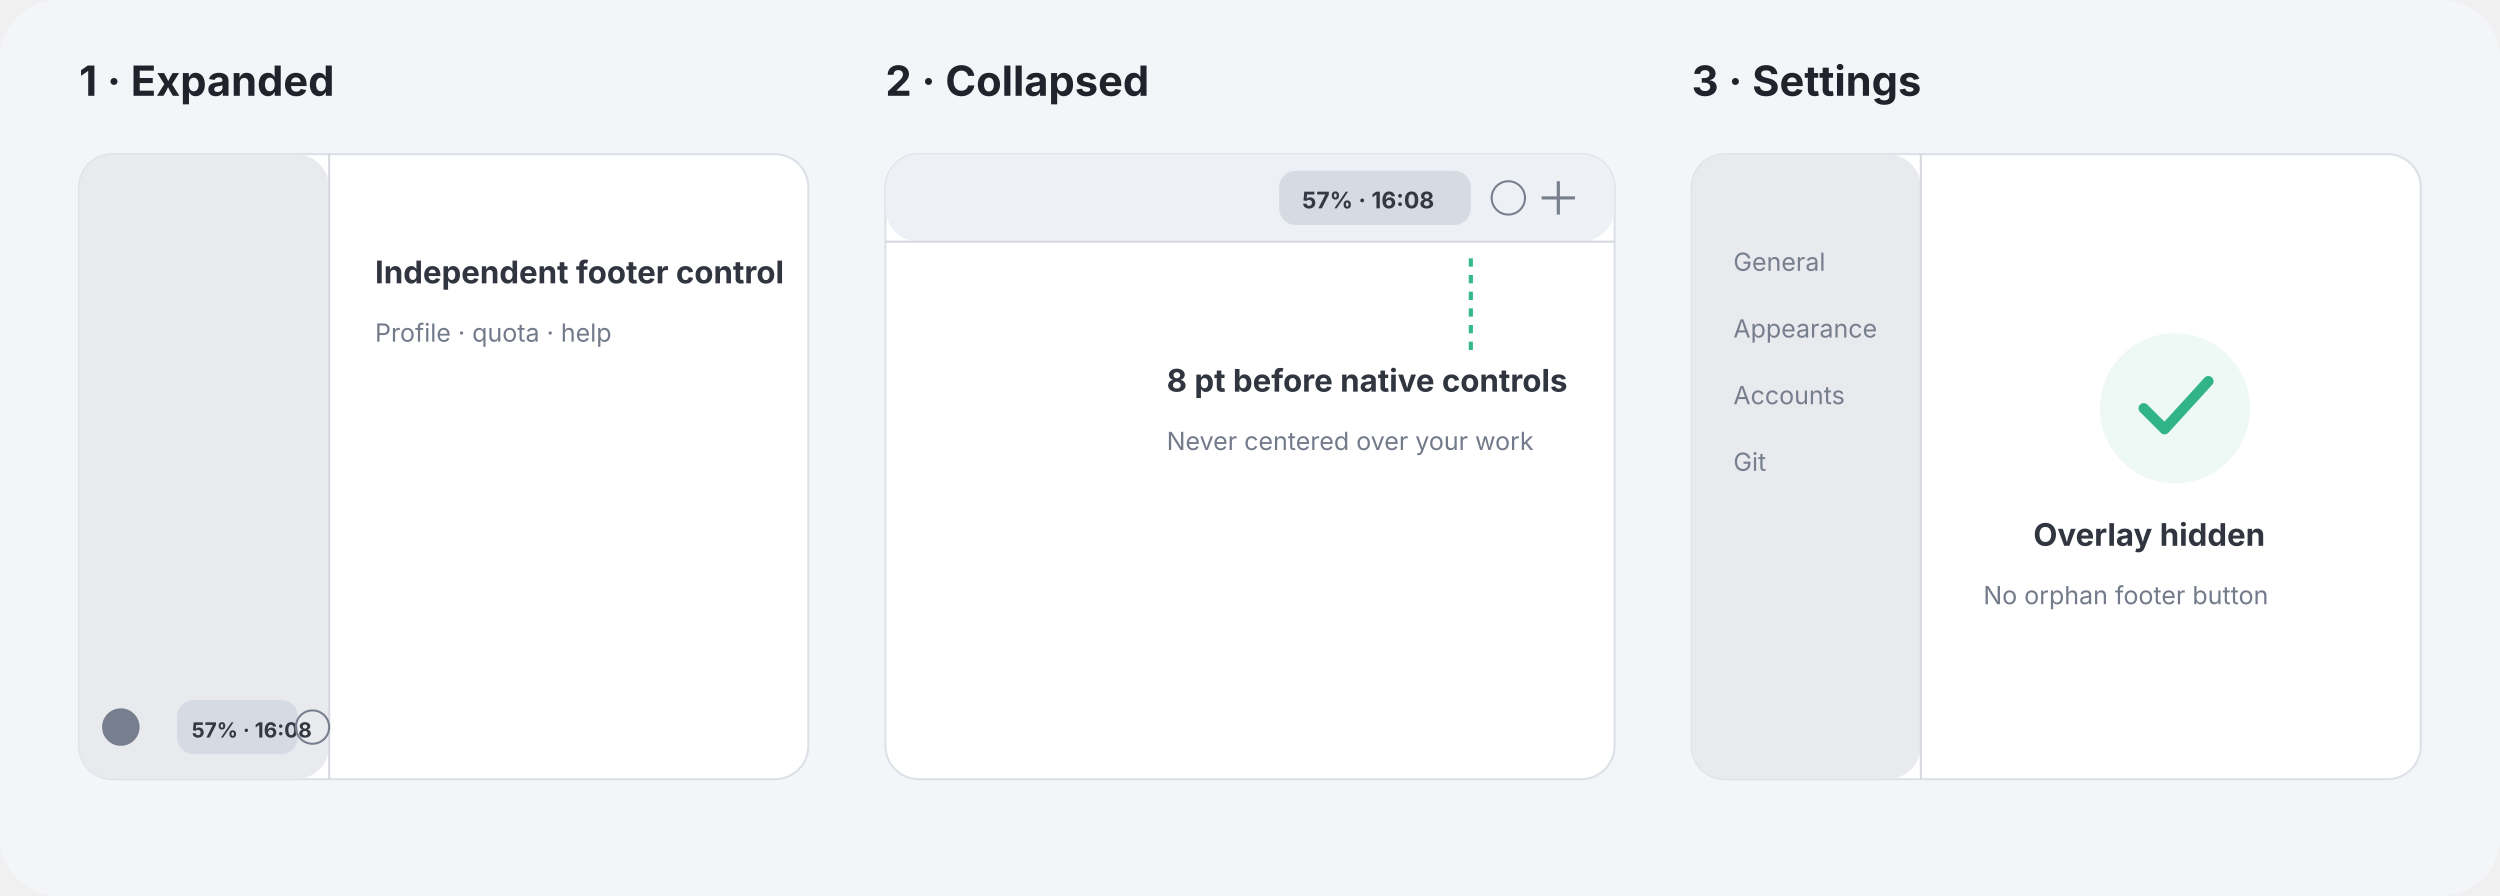
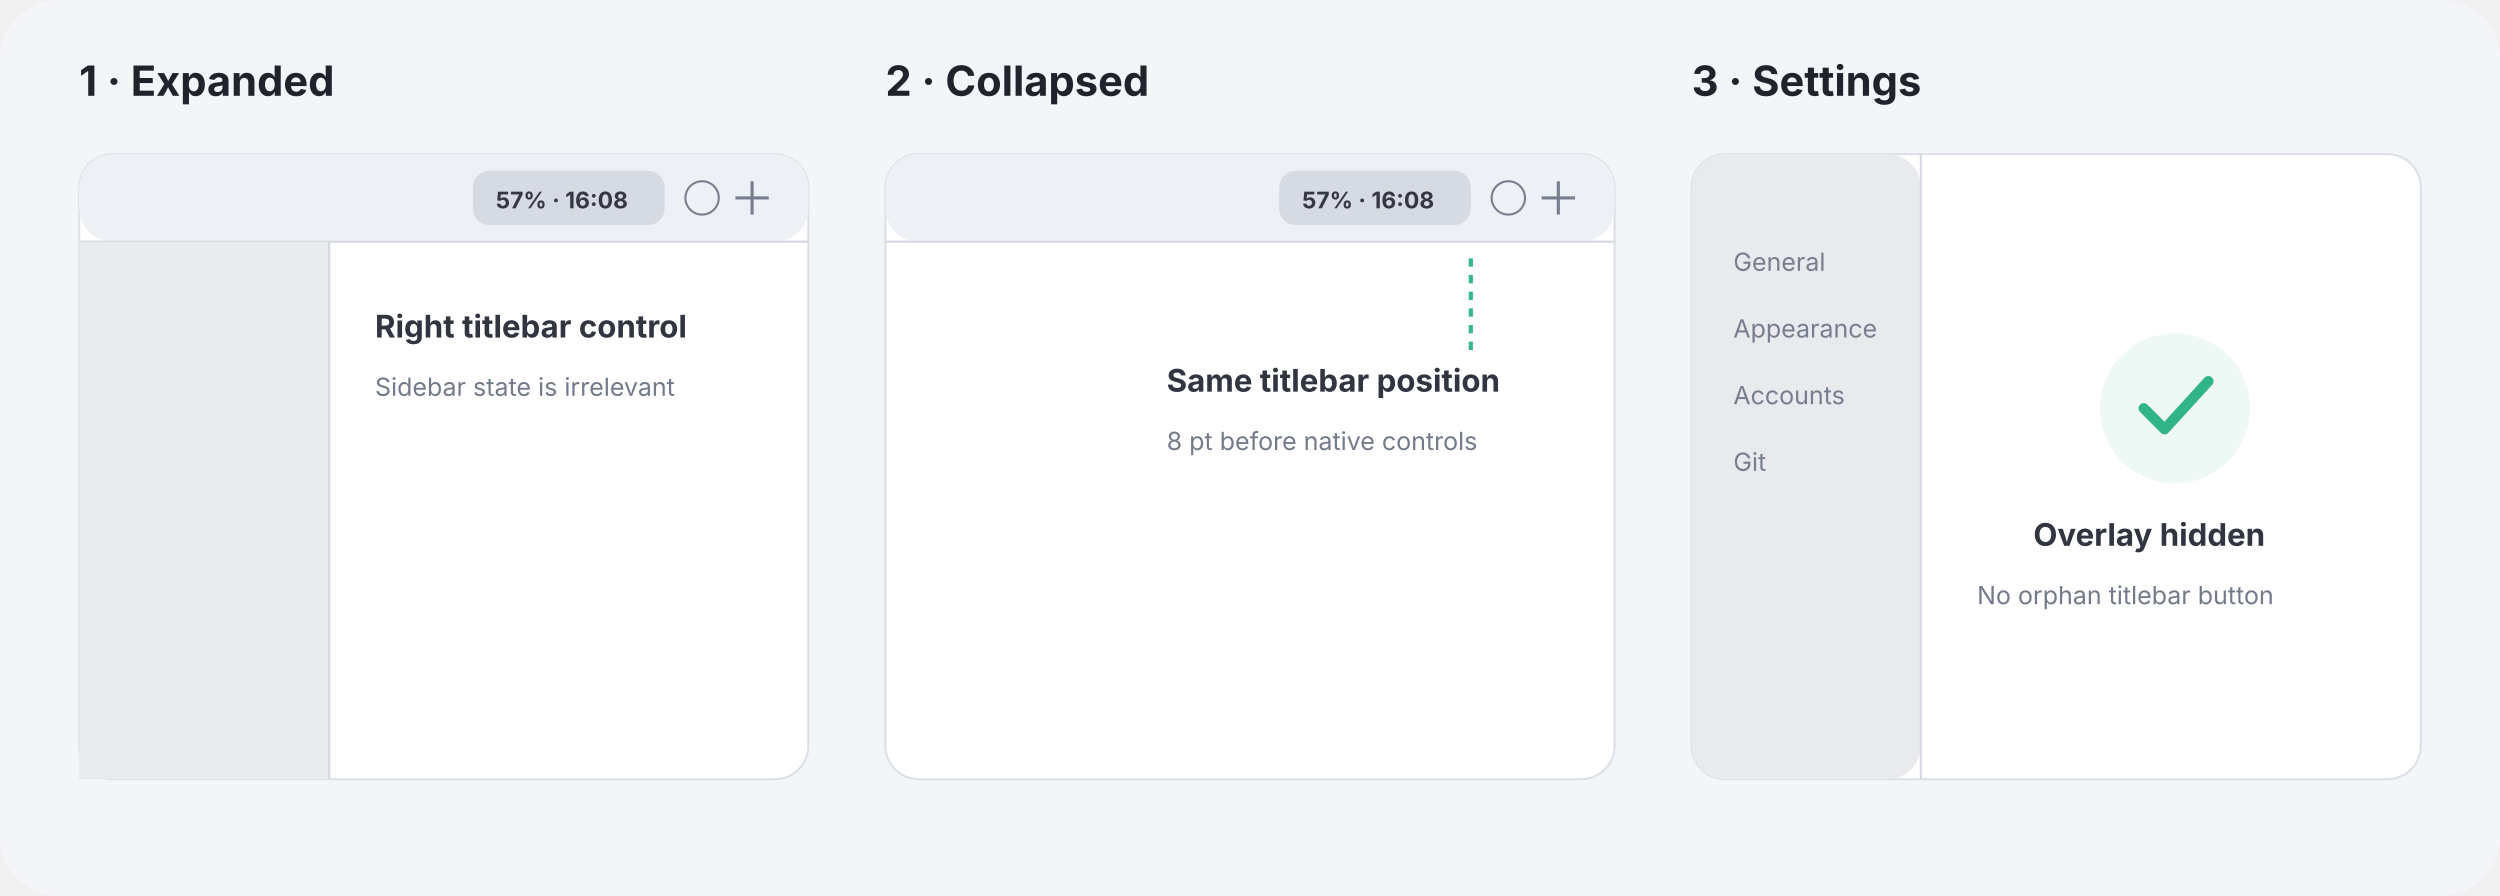
<svg xmlns="http://www.w3.org/2000/svg" width="1200" height="430" viewBox="0 0 1200 430" role="img" aria-labelledby="title desc">
  <rect width="1200" height="430" rx="28" fill="#f3f5f8" />
  <g font-family="-apple-system,BlinkMacSystemFont,Segoe UI,sans-serif">
    <g transform="translate(38 46)">
      <text x="0" y="0" fill="#20232b" font-size="20" font-weight="700">1 · Expanded</text>
      <rect y="28" width="350" height="300" rx="16" fill="#fff" stroke="#dce0e7" />
-       <rect y="28" width="120" height="300" rx="16" fill="#e8eaee" />
-       <path d="M120 28v300" stroke="#d5d8df" />
-       <rect x="47" y="290" width="58" height="26" rx="8" fill="#d6dae2" />
-       <text x="54" y="308" fill="#343842" font-size="10" font-weight="700">57% · 16:08</text>
-       <circle cx="20" cy="303" r="9" fill="#777e8d" />
-       <circle cx="112" cy="303" r="8" fill="none" stroke="#777e8d" />
-       <text x="142" y="90" fill="#303540" font-size="15" font-weight="650">Independent footer control</text>
-       <text x="142" y="118" fill="#737b8b" font-size="12">Profile · quota · help</text>
+       <rect y="28" width="350" height="42" rx="16" fill="#edf0f4" />
+       <path d="M0 70h350" stroke="#d5d8df" />
+       <rect y="70" width="120" height="258" fill="#e8eaee" />
+       <path d="M120 70v258" stroke="#d5d8df" />
+       <rect x="189" y="36" width="92" height="26" rx="8" fill="#d6dae2" />
+       <text x="200" y="54" fill="#343842" font-size="11" font-weight="700">57% · 16:08</text>
+       <circle cx="299" cy="49" r="8" fill="none" stroke="#777e8d" />
+       <path d="M323 41v16M315 49h16" stroke="#777e8d" stroke-width="1.5" />
+       <text x="142" y="116" fill="#303540" font-size="15" font-weight="650">Right titlebar control</text>
+       <text x="142" y="144" fill="#737b8b" font-size="12">Sidebar state is irrelevant</text>
    </g>
    <g transform="translate(425 46)">
      <text x="0" y="0" fill="#20232b" font-size="20" font-weight="700">2 · Collapsed</text>
      <rect y="28" width="350" height="300" rx="16" fill="#fff" stroke="#dce0e7" />
      <rect y="28" width="350" height="42" rx="16" fill="#edf0f4" />
      <path d="M0 70h350" stroke="#d5d8df" />
      <rect x="189" y="36" width="92" height="26" rx="8" fill="#d6dae2" />
      <text x="200" y="54" fill="#343842" font-size="11" font-weight="700">57% · 16:08</text>
      <circle cx="299" cy="49" r="8" fill="none" stroke="#777e8d" />
      <path d="M323 41v16M315 49h16" stroke="#777e8d" stroke-width="1.5" />
      <path d="M281 78v44" stroke="#36b98a" stroke-width="2" stroke-dasharray="4 4" />
-       <text x="135" y="142" fill="#303540" font-size="15" font-weight="650">8 pt before native controls</text>
-       <text x="135" y="170" fill="#737b8b" font-size="12">Never centered over your work</text>
+       <text x="135" y="142" fill="#303540" font-size="15" font-weight="650">Same titlebar position</text>
+       <text x="135" y="170" fill="#737b8b" font-size="12">8 pt before native controls</text>
    </g>
    <g transform="translate(812 46)">
      <text x="0" y="0" fill="#20232b" font-size="20" font-weight="700">3 · Settings</text>
      <rect y="28" width="350" height="300" rx="16" fill="#fff" stroke="#dce0e7" />
      <rect y="28" width="110" height="300" rx="16" fill="#e8eaee" />
      <path d="M110 28v300" stroke="#d5d8df" />
      <g fill="#777e8d" font-size="12">
        <text x="20" y="84">General</text>
        <text x="20" y="116">Appearance</text>
        <text x="20" y="148">Accounts</text>
        <text x="20" y="180">Git</text>
      </g>
      <circle cx="232" cy="150" r="36" fill="#eef8f5" />
      <path d="M217 150l10 10 21-23" fill="none" stroke="#31b487" stroke-width="5" stroke-linecap="round" stroke-linejoin="round" />
      <text x="164" y="216" fill="#303540" font-size="15" font-weight="650">Overlay hidden</text>
-       <text x="140" y="244" fill="#737b8b" font-size="12">No orphan footer button</text>
+       <text x="137" y="244" fill="#737b8b" font-size="12">No orphan titlebar button</text>
    </g>
  </g>
</svg>
